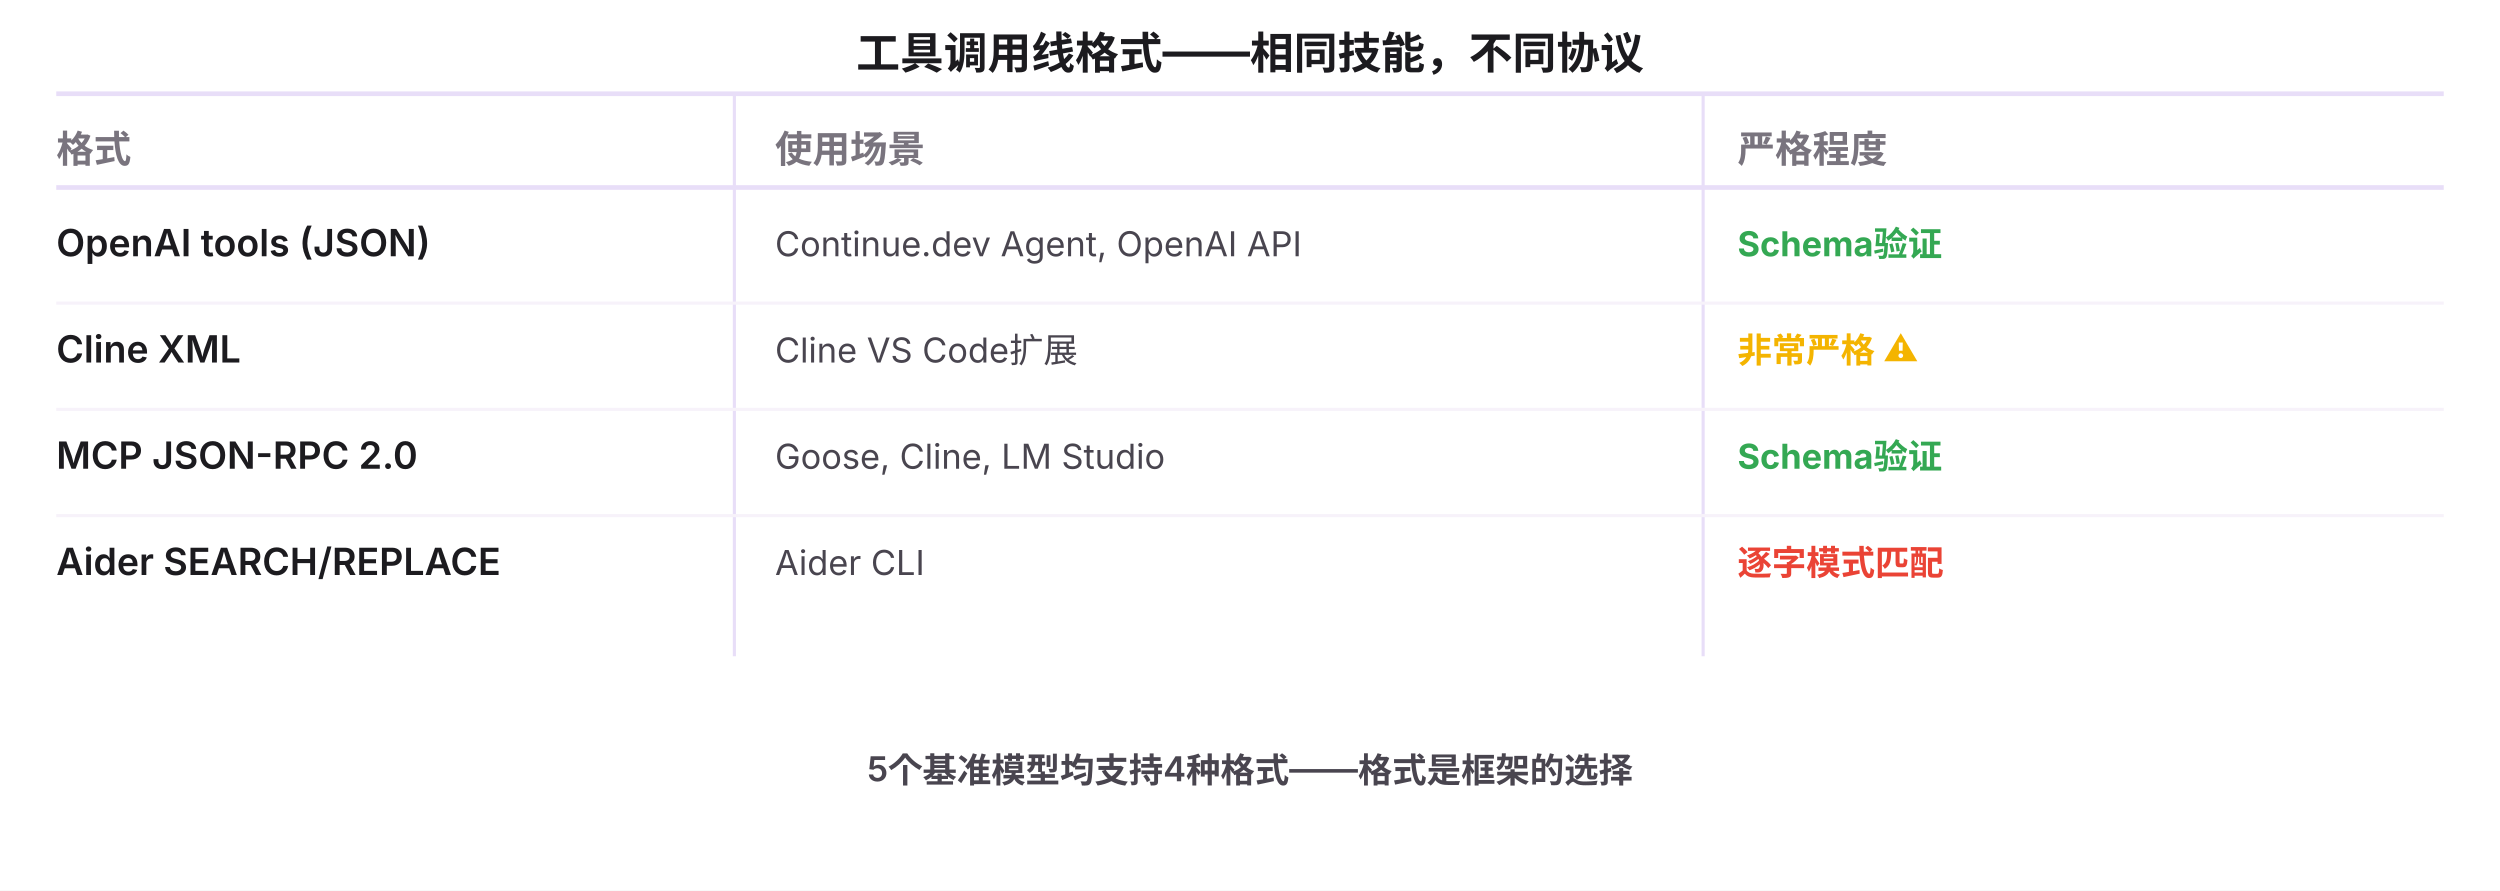
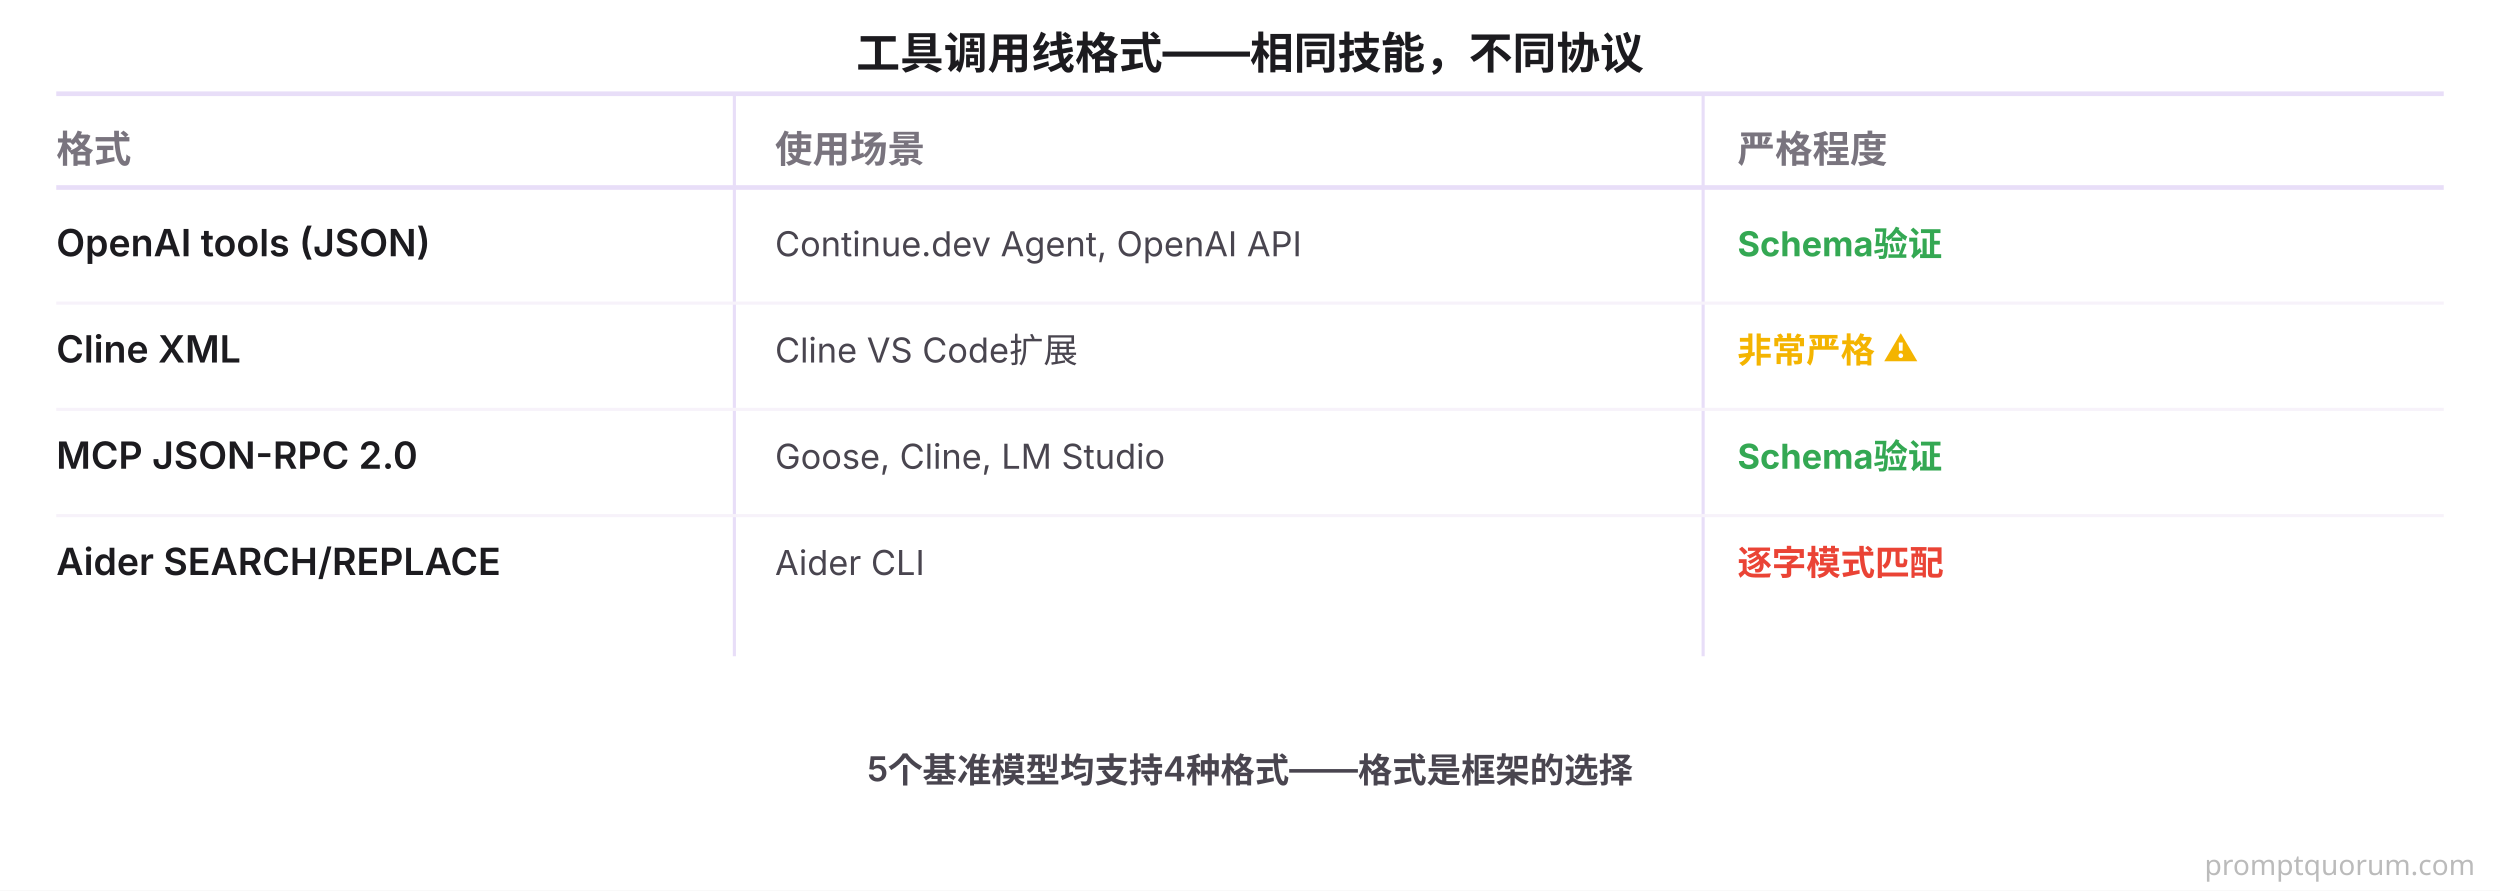
<svg xmlns="http://www.w3.org/2000/svg" viewBox="0 0 800 285" font-family="system-ui, -apple-system, sans-serif">
  <rect width="800" height="285" fill="#FFFFFF" />
  <text x="400" y="22" font-size="14" font-weight="700" fill="#1C1B1F" text-anchor="middle">工具调用线格式——相同技能，不同协议</text>
  <line x1="18" y1="30" x2="782" y2="30" stroke="#E8DEF8" stroke-width="1.5" />
  <text x="18" y="52" font-size="12" font-weight="700" fill="#79747E">格式</text>
  <text x="248" y="52" font-size="12" font-weight="700" fill="#79747E">使用场景</text>
  <text x="556" y="52" font-size="12" font-weight="700" fill="#79747E">严格程度</text>
  <line x1="235" y1="30" x2="235" y2="210" stroke="#E8DEF8" stroke-width="1" />
  <line x1="545" y1="30" x2="545" y2="210" stroke="#E8DEF8" stroke-width="1" />
  <line x1="18" y1="60" x2="782" y2="60" stroke="#E8DEF8" stroke-width="1.5" />
  <text x="18" y="82" font-size="12" font-weight="600" fill="#1C1B1F">OpenAI tools (JSON)</text>
  <text x="248" y="82" font-size="11" fill="#49454F">Continue.dev Agent, OpenAI API</text>
  <text x="556" y="82" font-size="11" fill="#34A853" font-weight="700">Schema验证</text>
  <line x1="18" y1="97" x2="782" y2="97" stroke="#F7F2FA" stroke-width="1" />
  <text x="18" y="116" font-size="12" font-weight="600" fill="#1C1B1F">Cline XML</text>
  <text x="248" y="116" font-size="11" fill="#49454F">Cline VS Code扩展</text>
  <text x="556" y="116" font-size="11" fill="#F4B400" font-weight="700">非常严格 ⚠</text>
  <line x1="18" y1="131" x2="782" y2="131" stroke="#F7F2FA" stroke-width="1" />
  <text x="18" y="150" font-size="12" font-weight="600" fill="#1C1B1F">MCP JSON-RPC 2.0</text>
  <text x="248" y="150" font-size="11" fill="#49454F">Goose, Cline, LM Studio</text>
  <text x="556" y="150" font-size="11" fill="#34A853" font-weight="700">Schema验证</text>
  <line x1="18" y1="165" x2="782" y2="165" stroke="#F7F2FA" stroke-width="1" />
  <text x="18" y="184" font-size="12" font-weight="600" fill="#1C1B1F">Aider SEARCH/REPLACE</text>
  <text x="248" y="184" font-size="11" fill="#49454F">Aider CLI</text>
  <text x="556" y="184" font-size="11" fill="#EA4335" font-weight="700">逐字模式匹配</text>
  <text x="400" y="250" font-size="11" font-weight="600" fill="#49454F" text-anchor="middle">5个基准模型均支持4种格式——格式是框架的选择</text>
+   <text x="792" y="280" font-family="system-ui,sans-serif" font-size="9" fill="#BBBBBB" text-anchor="end">promptquorum.com</text>
</svg>
